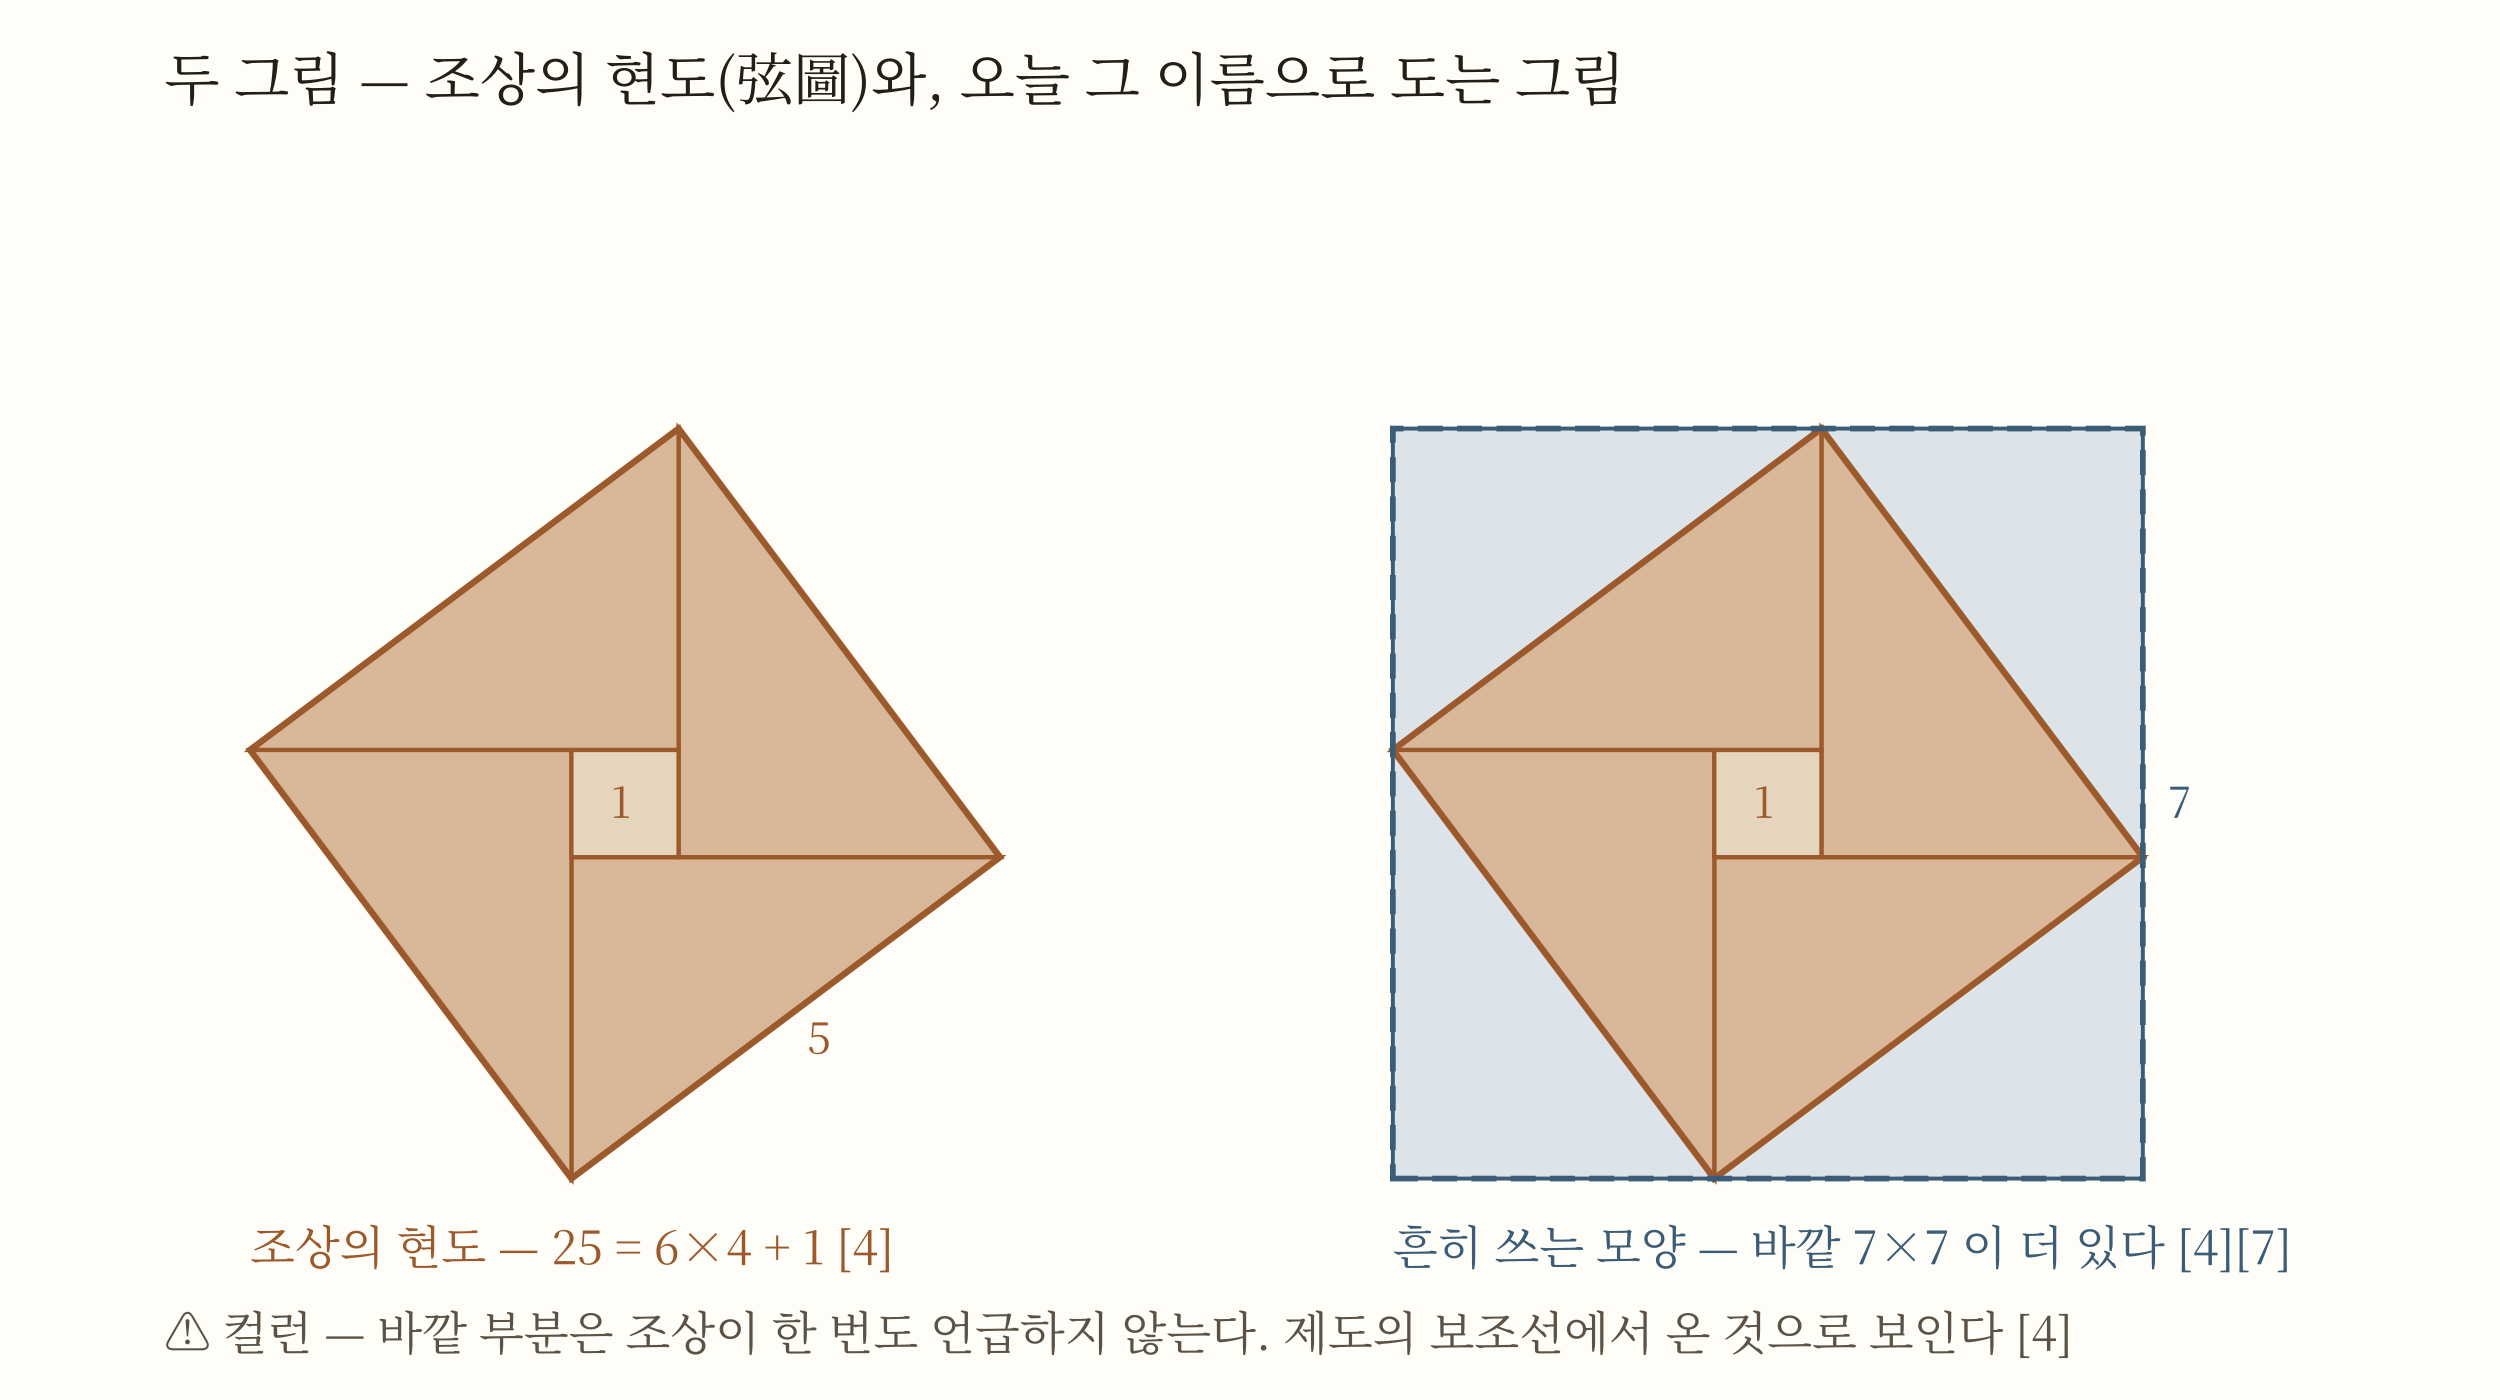
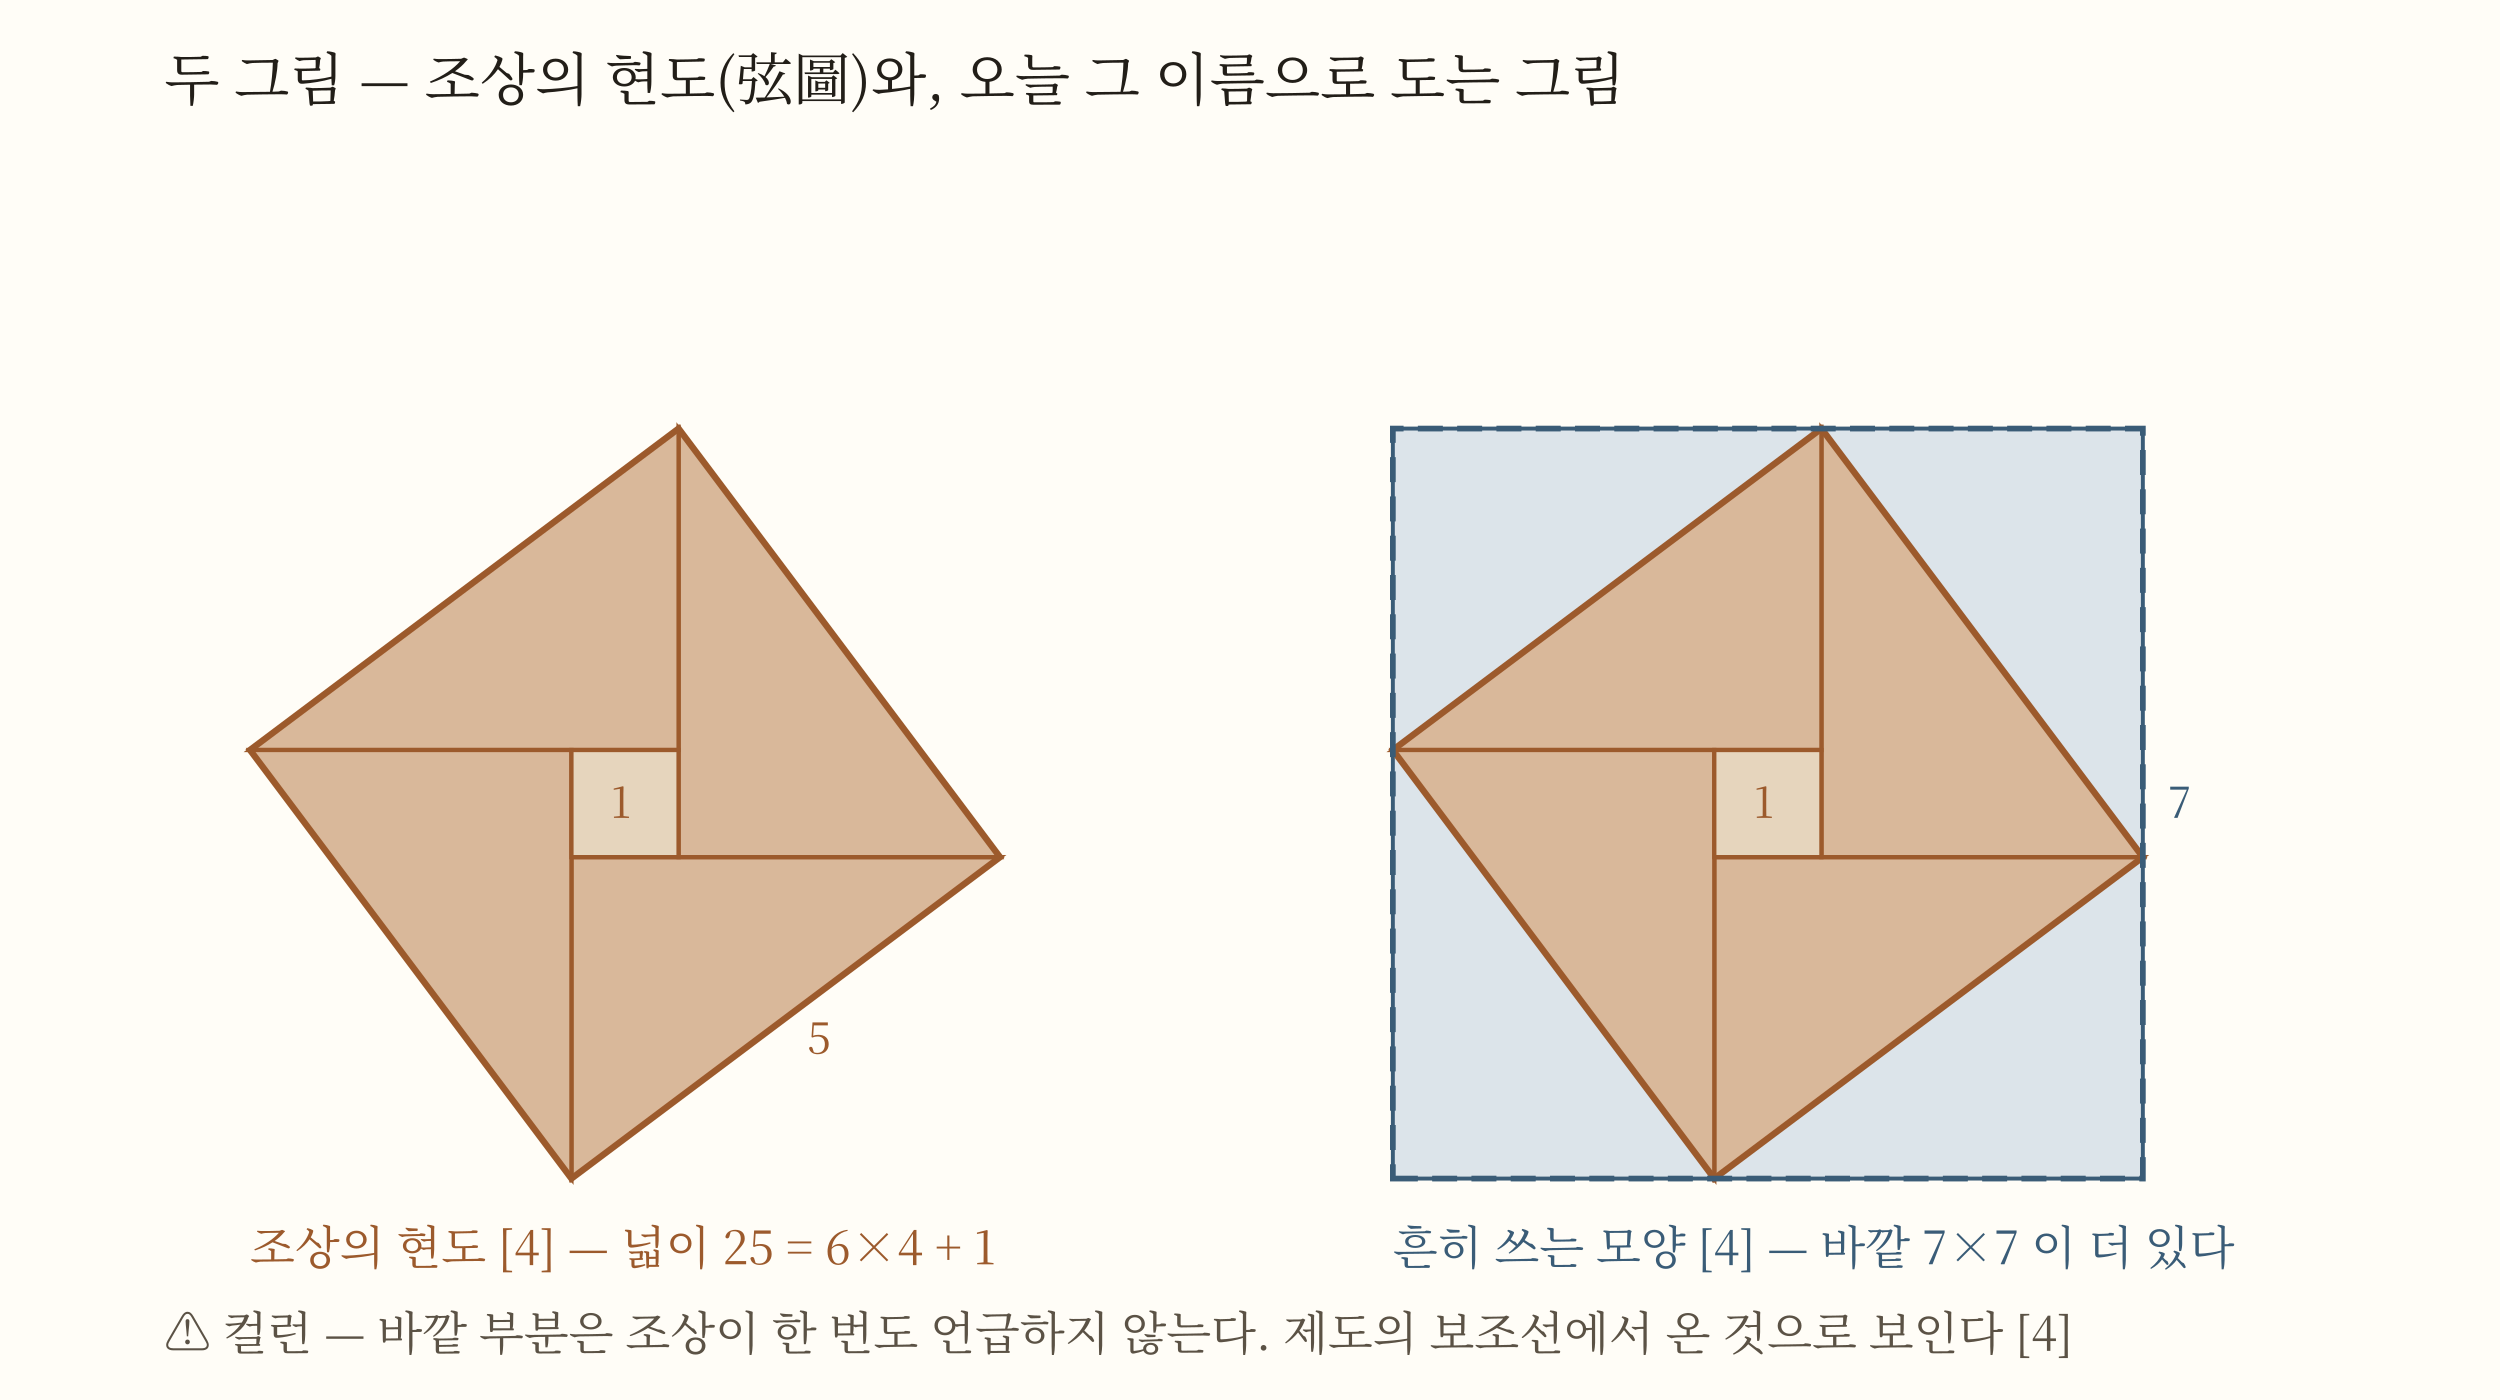
- <svg xmlns="http://www.w3.org/2000/svg" viewBox="0 0 700 392" role="img" aria-label="같은 그림 둘을 나란히 놓았다. 왼쪽은 조상의 현도로, 기울어진 정사각형 하나 안에 직각삼각형 넷이 바람개비처럼 배치되어 가운데에 작은 정사각형 하나를 남긴다. 삼각형은 세 변이 3, 4, 5 이고 넷 다 같은 모양이며, 가운데 작은 정사각형에는 1 이라고 적혀 있다. 오른쪽은 같은 그림에 바깥 정사각형이 하나 더 둘러져 있는 모양이다. 바깥 정사각형은 한 변이 7 이고 파선으로 그렸으며, 그 네 귀퉁이에 같은 3-4-5 삼각형이 넷 더 들어가 안쪽의 기울어진 정사각형을 만든다. 왼쪽 아래에는 조상의 현도이고 25 는 6 의 네 배에 1 을 더한 것이라고 적혀 있고, 오른쪽 아래에는 흔히 쓰는 모양이며 바깥에 7 곱하기 7 이 더 있다고 적혀 있다. 그림 맨 아래에는 컬런의 말로, 바깥 부분은 조상이 한 번도 언급하지 않으며 제도의 보조선에서 온 것으로 보인다는 단서가 붙어 있다">
+ <svg xmlns="http://www.w3.org/2000/svg" viewBox="0 0 700 392" role="img" aria-label="같은 그림 둘을 나란히 놓았다. 왼쪽은 조상의 현도로, 기울어진 정사각형 하나 안에 직각삼각형 넷이 바람개비처럼 배치되어 가운데에 작은 정사각형 하나를 남긴다. 삼각형은 넷 다 같은 모양이고 세 변의 비가 3 대 4 대 5 인데 그 3 과 4 는 숫자로 적혀 있지 않고 그려진 비율로만 있다. 기울어진 정사각형의 한 변 옆에 5 라고 적혀 있고, 가운데 작은 정사각형 안에 1 이라고 적혀 있다. 오른쪽은 같은 그림에 바깥 정사각형이 하나 더 둘러져 있는 모양이다. 바깥 정사각형은 한 변이 7 이고 파선으로 그렸으며, 그 네 귀퉁이에 같은 3-4-5 삼각형이 넷 더 들어가 안쪽의 기울어진 정사각형을 만든다. 왼쪽 아래에는 조상의 현도이고 넓이 25 는 6 의 네 배에 1 을 더한 것이라고 적혀 있다. 이 넓이 산식은 자료가 준 것이 아니라 이 노트가 세 수를 맞춰 본 것이다. 오른쪽 아래에는 흔히 쓰는 모양이며 바깥에 7 곱하기 7 이 더 있다고 적혀 있다. 그림 맨 아래에는 컬런의 말로, 바깥 부분은 조상이 한 번도 언급하지 않으며 제도의 보조선에서 온 것으로 보인다는 단서가 붙어 있다">
  <style>
    text{font-family:EB Garamond, Georgia, 'Noto Serif KR', 'Noto Serif CJK KR', NanumMyeongjo, Batang, AppleMyungjo, serif;
         font-variant-numeric:lining-nums;font-feature-settings:"lnum" 1;fill:#221E18;}
    .dim{fill:#5B5245;} .blue{fill:#3A5C77;} .sien{fill:#9C5A2C;} .ax{fill:#8A7F6E;}
    .tri{fill:#D9B89A;stroke:#9C5A2C;stroke-width:1.2;}
    .add{fill:#DCE4EA;stroke:#3A5C77;stroke-width:1.1;}
  </style>
  <rect width="700" height="392" fill="#FFFDF7" />
  <text x="46" y="28" font-size="16">두 그림 — 조상의 현도(弦圖)와, 오늘 그 이름으로 도는 그림</text>
  <polygon points="160,330 160,240 280,240" class="tri" />
  <polygon points="280,240 190,240 190,120" class="tri" />
  <polygon points="190,120 190,210 70,210" class="tri" />
  <polygon points="70,210 160,210 160,330" class="tri" />
  <polygon points="160,240 190,240 190,210 160,210" fill="#E6D5BD" stroke="#9C5A2C" stroke-width="1.2" />
  <polygon points="160,330 280,240 190,120 70,210" fill="none" stroke="#9C5A2C" stroke-width="1.8" />
  <text x="171" y="229" font-size="12" class="sien">1</text>
  <text x="226" y="295" font-size="12" class="sien">5</text>
  <polygon points="390,330 480,330 390,210" class="add" />
  <polygon points="600,330 600,240 480,330" class="add" />
  <polygon points="600,120 510,120 600,240" class="add" />
  <polygon points="390,120 390,210 510,120" class="add" />
  <polygon points="480,330 480,240 600,240" class="tri" />
  <polygon points="600,240 510,240 510,120" class="tri" />
  <polygon points="510,120 510,210 390,210" class="tri" />
  <polygon points="390,210 480,210 480,330" class="tri" />
  <polygon points="480,240 510,240 510,210 480,210" fill="#E6D5BD" stroke="#9C5A2C" stroke-width="1.2" />
  <polygon points="480,330 600,240 510,120 390,210" fill="none" stroke="#9C5A2C" stroke-width="1.8" />
  <polygon points="390,330 600,330 600,120 390,120" fill="none" stroke="#3A5C77" stroke-width="1.6" stroke-dasharray="7 4" />
  <text x="491" y="229" font-size="12" class="sien">1</text>
  <text x="607" y="229" font-size="12" class="blue">7</text>
-   <text x="70" y="354" font-size="13" class="sien">조상의 현도 — 25 = 6×4 + 1 [4]</text>
-   <text x="390" y="354" font-size="13" class="blue">흔히 쓰는 모양 — 바깥 7×7 이 더 있다 [4][7]</text>
+   <text x="70" y="354" font-size="13" class="sien">조상의 현도 [4] — 넓이 25 = 6×4 + 1</text>
+   <text x="390" y="354" font-size="13" class="blue">흔히 쓰는 모양 [4] — 바깥 7×7 이 더 있다</text>
  <text x="46" y="378" font-size="13" class="dim">⚠ 컬런 — 바깥 부분은 조상이 한 번도 언급하지 않는다. 제도의 보조선에서 온 것으로 보인다 [4]</text>
</svg>
